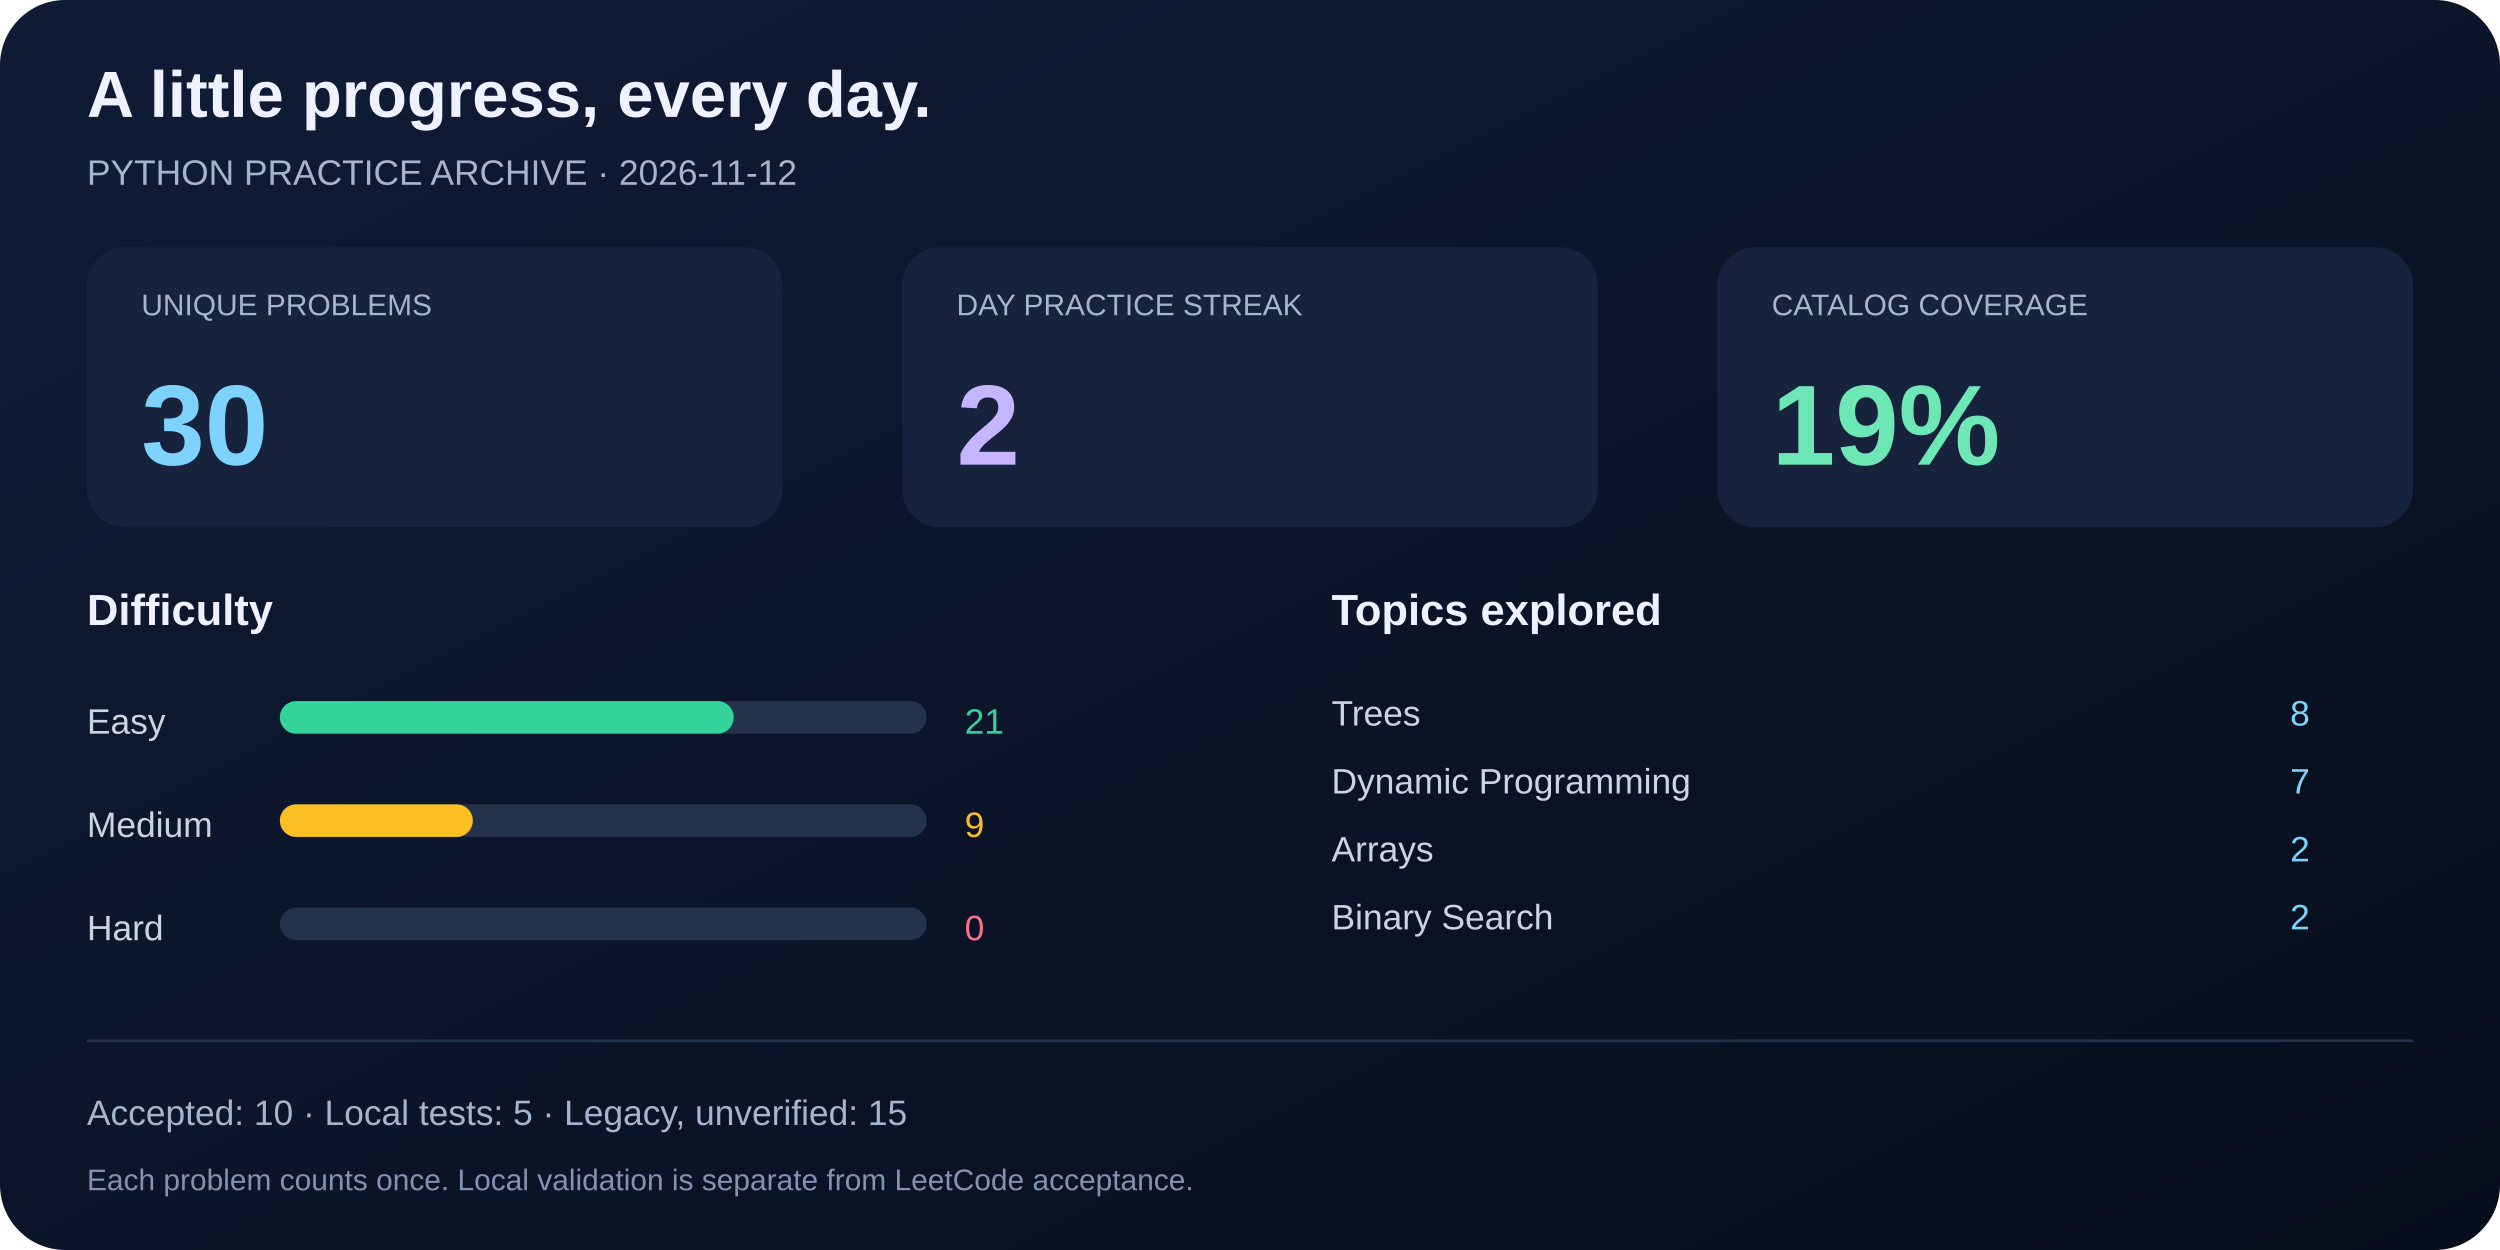
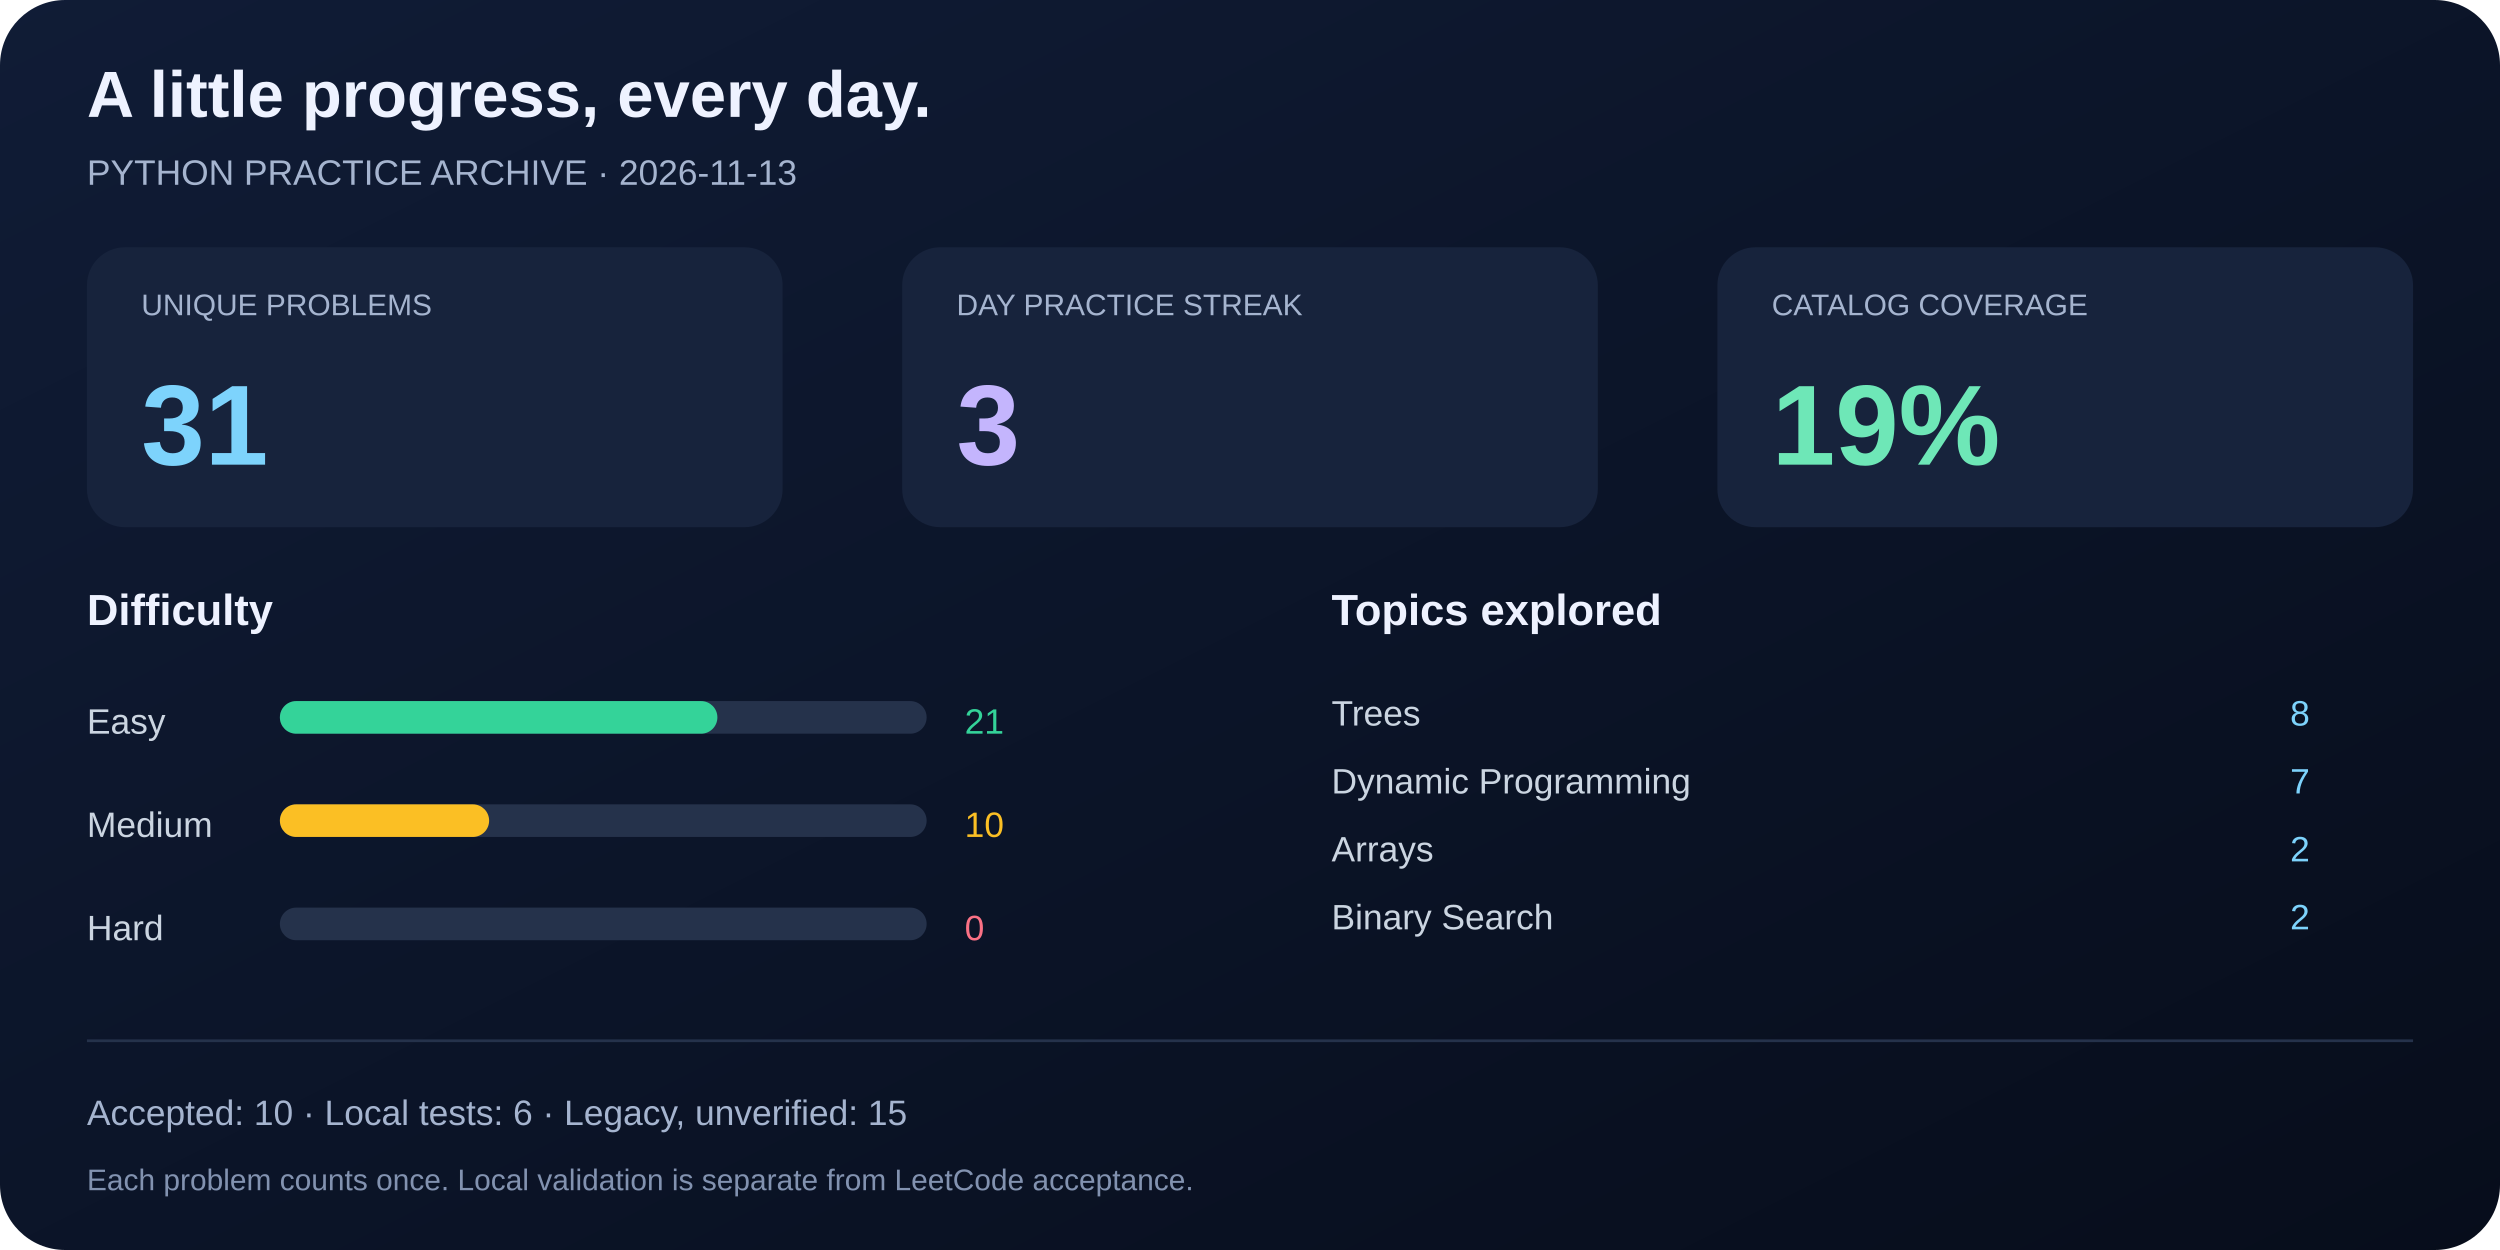
<svg xmlns="http://www.w3.org/2000/svg" width="920" height="460" viewBox="0 0 920 460" role="img" aria-labelledby="title desc">
  <defs>
    <linearGradient id="bg" x2="1" y2="1">
      <stop stop-color="#101c36" />
      <stop offset="1" stop-color="#070d1b" />
    </linearGradient>
  </defs>
  <rect width="920" height="460" rx="24" fill="url(#bg)" />
  <g font-family="Segoe UI, Arial, sans-serif" fill="#eef2ff">
    <text x="32" y="43" font-size="24" font-weight="700">A little progress, every day.</text>
-     <text x="32" y="68" font-size="13" fill="#a5b4cf">PYTHON PRACTICE ARCHIVE · 2026-11-12</text>
+     <text x="32" y="68" font-size="13" fill="#a5b4cf">PYTHON PRACTICE ARCHIVE · 2026-11-13</text>
    <rect x="32" y="91" width="256" height="103" rx="14" fill="#17233c" />
    <text x="52" y="116" font-size="11" fill="#a5b4cf">UNIQUE PROBLEMS</text>
-     <text x="52" y="171" font-size="42" font-weight="700" fill="#7dd3fc">30</text>
+     <text x="52" y="171" font-size="42" font-weight="700" fill="#7dd3fc">31</text>
    <rect x="332" y="91" width="256" height="103" rx="14" fill="#17233c" />
    <text x="352" y="116" font-size="11" fill="#a5b4cf">DAY PRACTICE STREAK</text>
-     <text x="352" y="171" font-size="42" font-weight="700" fill="#c4b5fd">2</text>
+     <text x="352" y="171" font-size="42" font-weight="700" fill="#c4b5fd">3</text>
    <rect x="632" y="91" width="256" height="103" rx="14" fill="#17233c" />
    <text x="652" y="116" font-size="11" fill="#a5b4cf">CATALOG COVERAGE</text>
    <text x="652" y="171" font-size="42" font-weight="700" fill="#6ee7b7">19%</text>
    <text x="32" y="230" font-size="16" font-weight="600">Difficulty</text>
    <text x="490" y="230" font-size="16" font-weight="600">Topics explored</text>
    <text x="32" y="270" font-size="13" fill="#cbd5e1">Easy</text>
    <rect x="103" y="258" width="238" height="12" rx="6" fill="#25324b" />
-     <rect x="103" y="258" width="167" height="12" rx="6" fill="#34d399" />
+     <rect x="103" y="258" width="161" height="12" rx="6" fill="#34d399" />
    <text x="355" y="270" font-size="13" fill="#34d399">21</text>
    <text x="32" y="308" font-size="13" fill="#cbd5e1">Medium</text>
    <rect x="103" y="296" width="238" height="12" rx="6" fill="#25324b" />
-     <rect x="103" y="296" width="71" height="12" rx="6" fill="#fbbf24" />
-     <text x="355" y="308" font-size="13" fill="#fbbf24">9</text>
+     <rect x="103" y="296" width="77" height="12" rx="6" fill="#fbbf24" />
+     <text x="355" y="308" font-size="13" fill="#fbbf24">10</text>
    <text x="32" y="346" font-size="13" fill="#cbd5e1">Hard</text>
    <rect x="103" y="334" width="238" height="12" rx="6" fill="#25324b" />
    <rect x="103" y="334" width="0" height="12" rx="6" fill="#fb7185" />
    <text x="355" y="346" font-size="13" fill="#fb7185">0</text>
    <text x="490" y="267" font-size="13" fill="#cbd5e1">Trees</text>
    <text x="850" y="267" font-size="13" text-anchor="end" fill="#7dd3fc">8</text>
    <text x="490" y="292" font-size="13" fill="#cbd5e1">Dynamic Programming</text>
    <text x="850" y="292" font-size="13" text-anchor="end" fill="#7dd3fc">7</text>
    <text x="490" y="317" font-size="13" fill="#cbd5e1">Arrays</text>
    <text x="850" y="317" font-size="13" text-anchor="end" fill="#7dd3fc">2</text>
    <text x="490" y="342" font-size="13" fill="#cbd5e1">Binary Search</text>
    <text x="850" y="342" font-size="13" text-anchor="end" fill="#7dd3fc">2</text>
    <line x1="32" y1="383" x2="888" y2="383" stroke="#25324b" />
-     <text x="32" y="414" font-size="13" fill="#a5b4cf">Accepted: 10 · Local tests: 5 · Legacy, unverified: 15</text>
+     <text x="32" y="414" font-size="13" fill="#a5b4cf">Accepted: 10 · Local tests: 6 · Legacy, unverified: 15</text>
    <text x="32" y="438" font-size="11" fill="#8292b0">Each problem counts once. Local validation is separate from LeetCode acceptance.</text>
  </g>
</svg>
